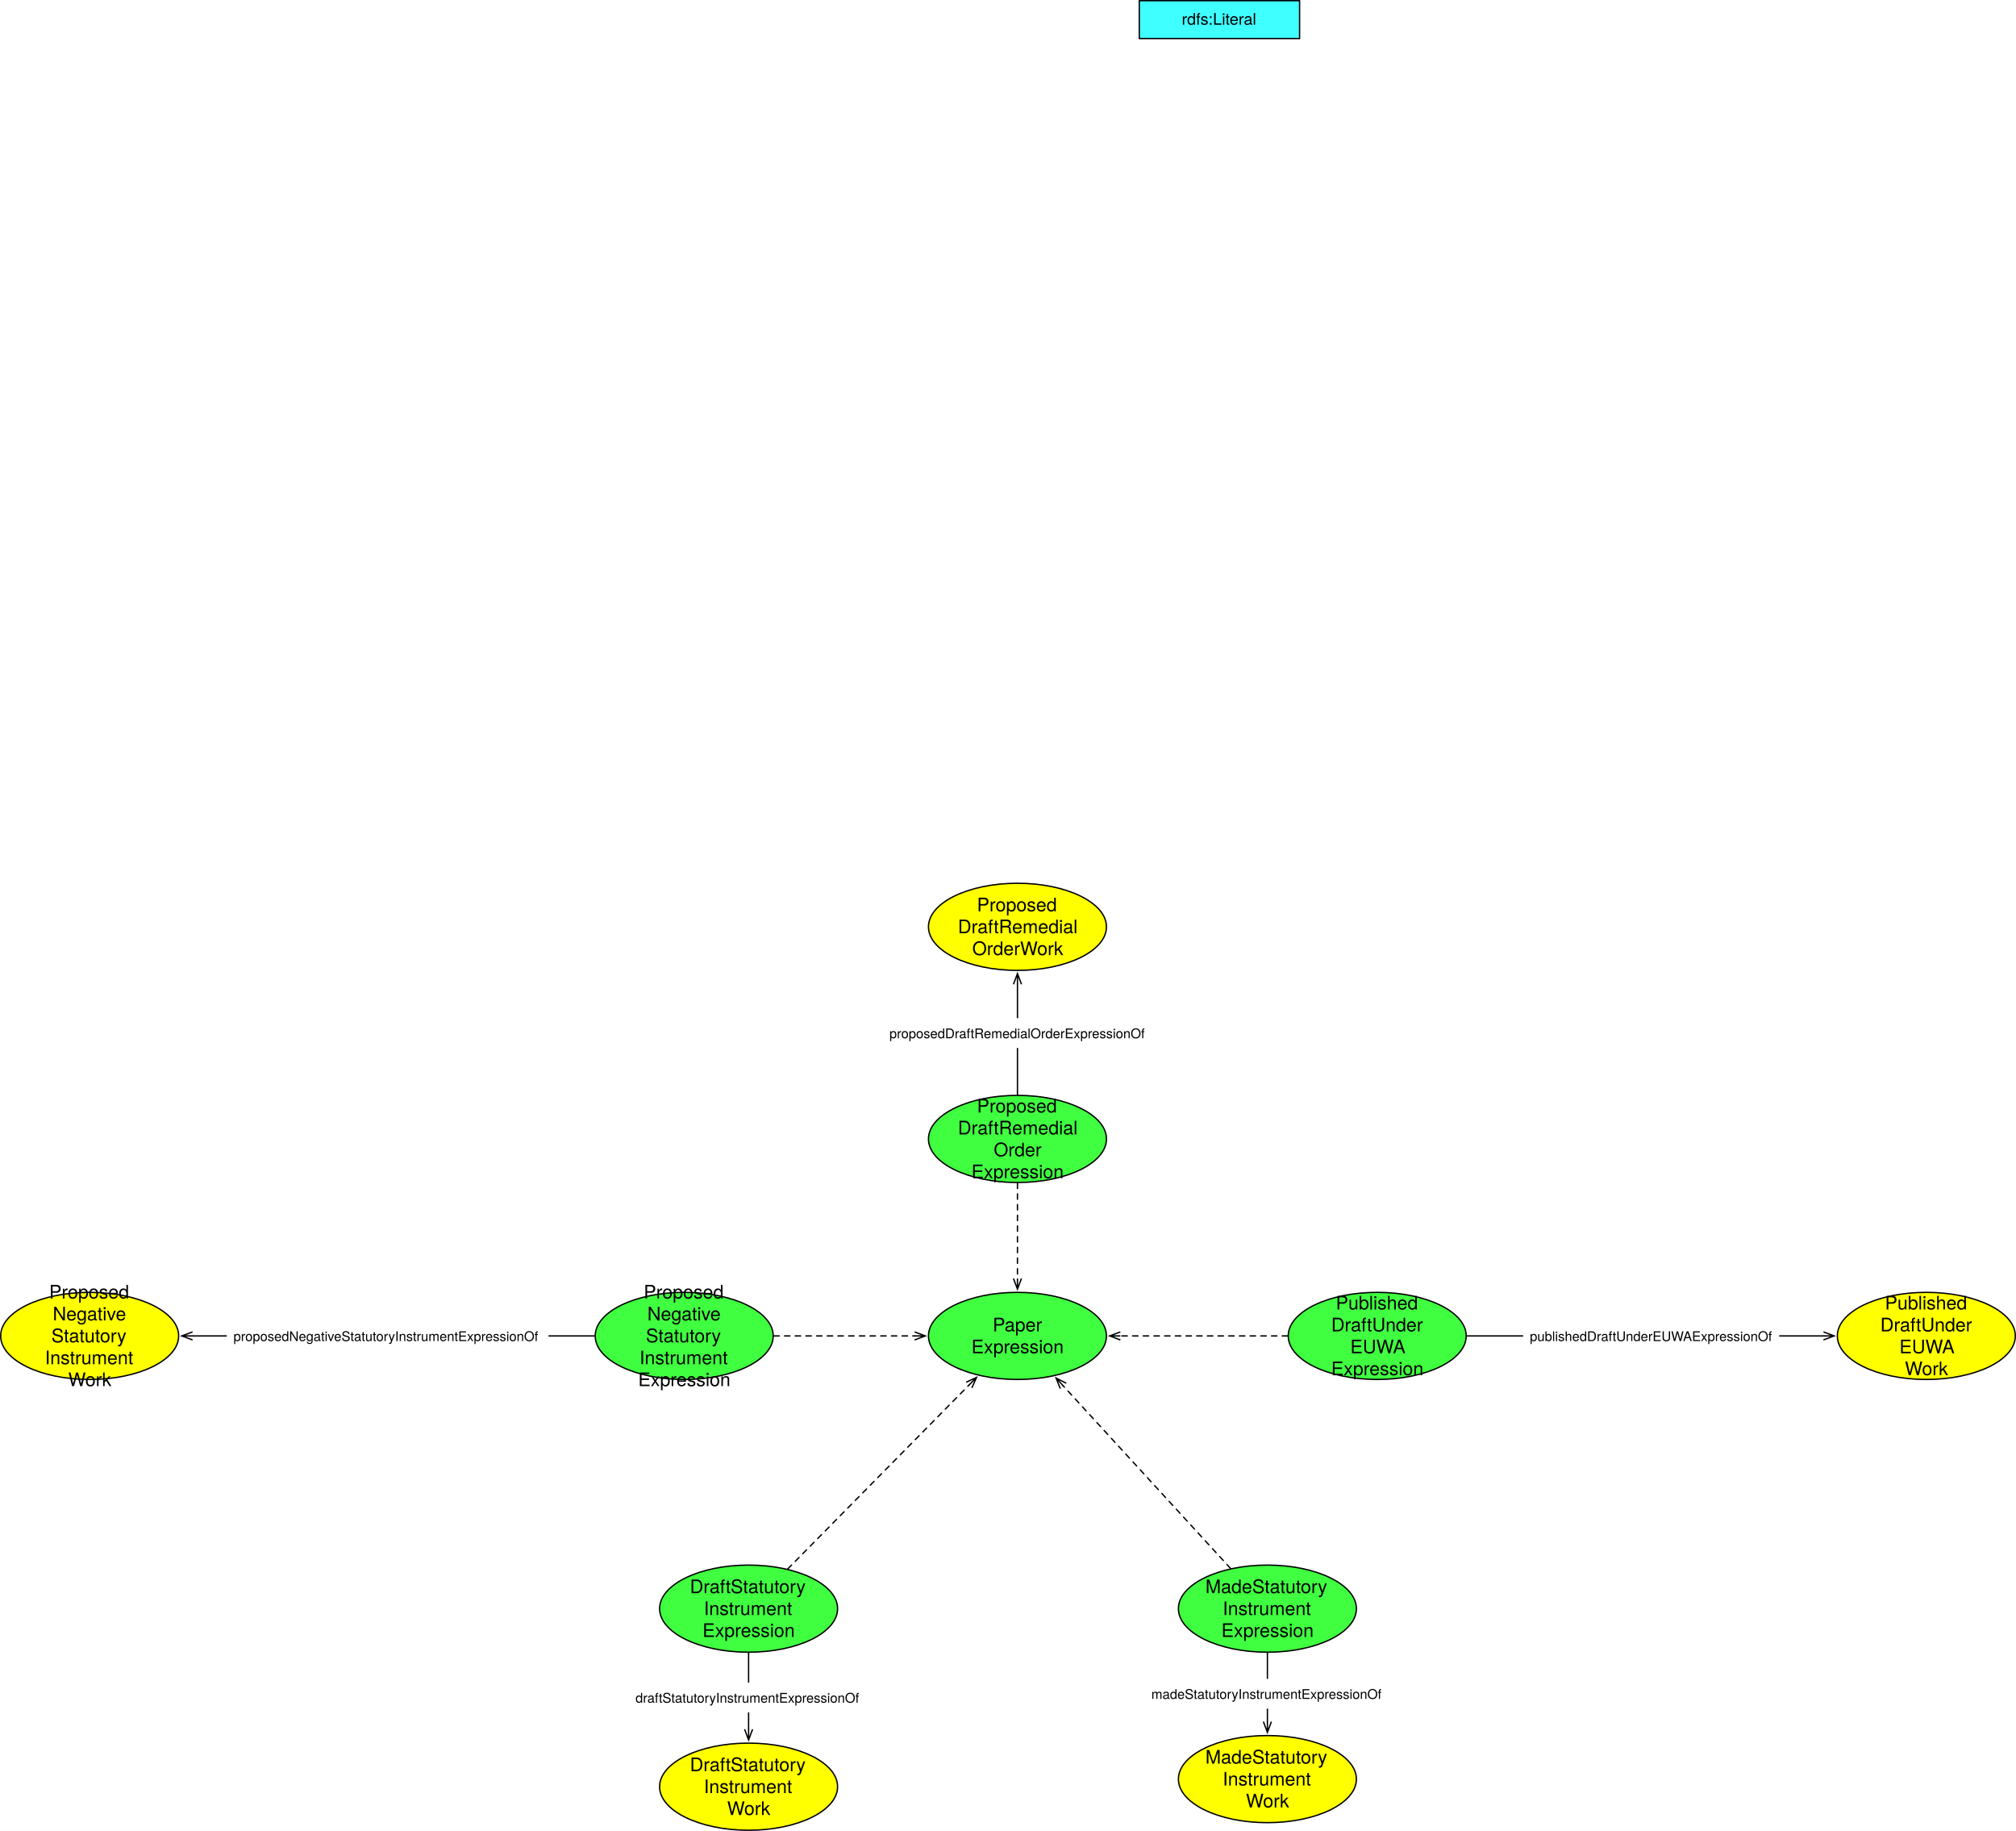
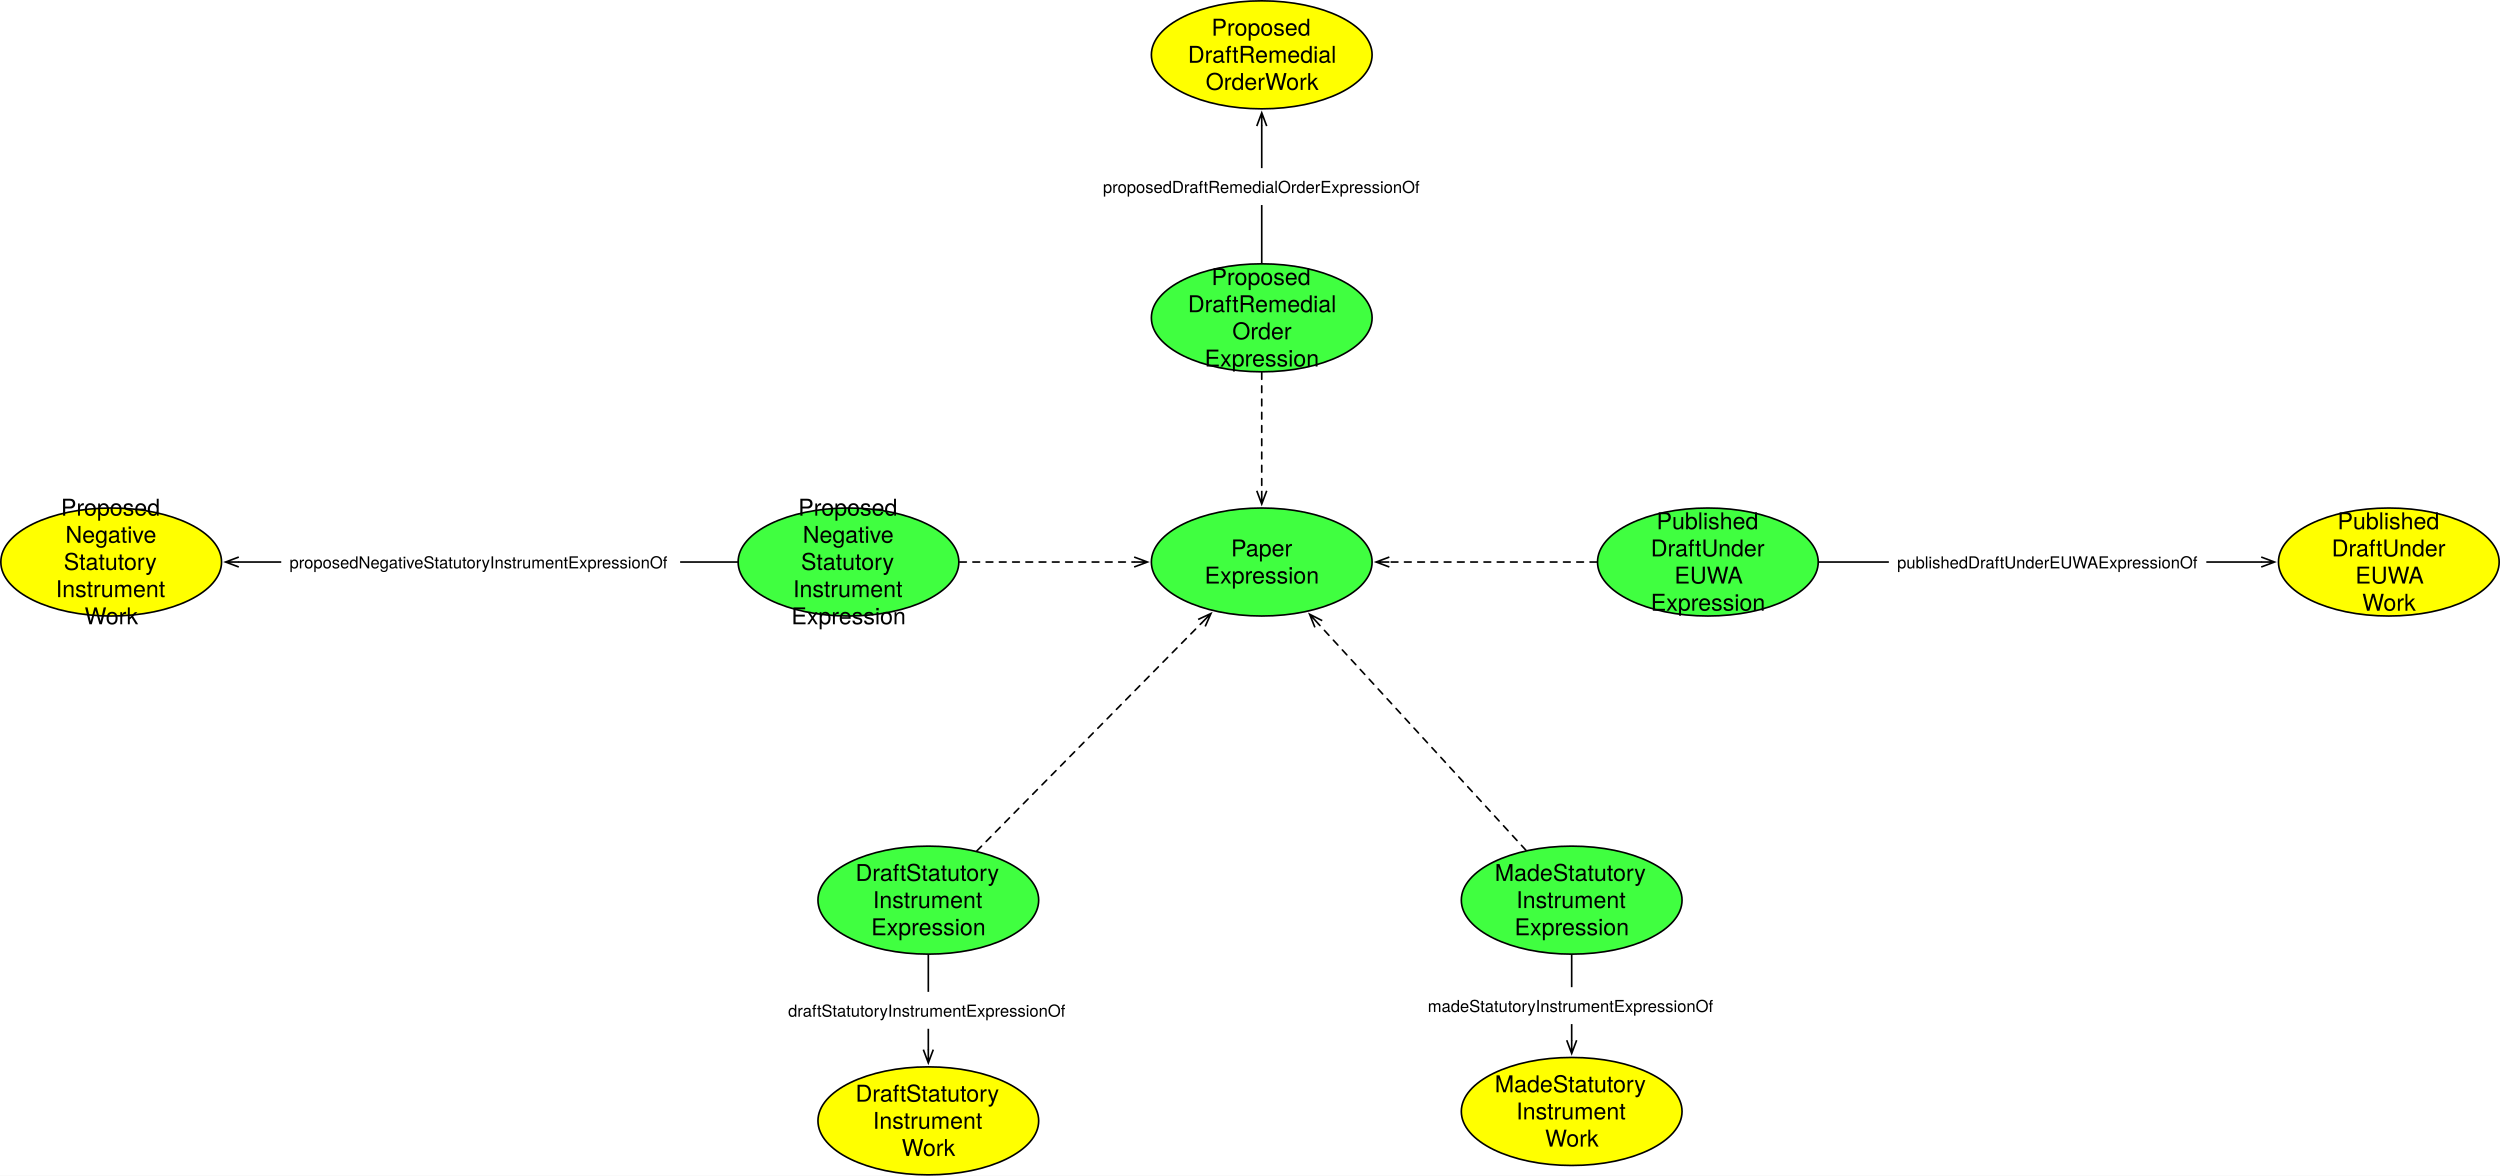
- <svg xmlns="http://www.w3.org/2000/svg" version="1.1" viewBox="798.87 13.673 1509.032 1370.134" width="1509.032" height="1370.134">
+ <svg xmlns="http://www.w3.org/2000/svg" version="1.1" viewBox="798.87 674.146 1509.032 709.661" width="1509.032" height="709.661">
  <defs>
    <marker orient="auto" overflow="visible" markerUnits="strokeWidth" id="StickArrow_Marker" stroke-linejoin="miter" stroke-miterlimit="10" viewBox="-1 -4 10 8" markerWidth="10" markerHeight="8" color="black">
      <g>
        <path d="M 8 0 L 0 0 M 0 -3 L 8 0 L 0 3" fill="none" stroke="currentColor" stroke-width="1" />
      </g>
    </marker>
  </defs>
  <g id="Canvas_1" stroke="none" fill-opacity="1" stroke-opacity="1" stroke-dasharray="none" fill="none">
-     <rect fill="white" x="798.87" y="13.673" width="1509.032" height="1370.134" />
+     <rect fill="white" x="798.87" y="674.146" width="1509.032" height="709.661" />
    <g id="Canvas_1_Layer_1">
      <g id="Graphic_421">
        <ellipse cx="1747.559" cy="1345.039" rx="66.614" ry="32.598" fill="yellow" />
        <ellipse cx="1747.559" cy="1345.039" rx="66.614" ry="32.598" stroke="black" stroke-linecap="round" stroke-linejoin="round" stroke-width="1" />
        <text transform="translate(1699.268 1320.451)" fill="black">
          <tspan font-family="Helvetica Neue" font-size="14" fill="black" x="1.874" y="13">MadeStatutory</tspan>
          <tspan font-family="Helvetica Neue" font-size="14" fill="black" x="14.831" y="29.392">Instrument</tspan>
          <tspan font-family="Helvetica Neue" font-size="14" fill="black" x="32.226" y="45.784">Work</tspan>
        </text>
      </g>
      <g id="Graphic_431">
        <ellipse cx="1359.213" cy="1350.709" rx="66.614" ry="32.598" fill="yellow" />
        <ellipse cx="1359.213" cy="1350.709" rx="66.614" ry="32.598" stroke="black" stroke-linecap="round" stroke-linejoin="round" stroke-width="1" />
        <text transform="translate(1310.921 1326.121)" fill="black">
          <tspan font-family="Helvetica Neue" font-size="14" fill="black" x="4.345" y="13">DraftStatutory</tspan>
          <tspan font-family="Helvetica Neue" font-size="14" fill="black" x="14.831" y="29.392">Instrument</tspan>
          <tspan font-family="Helvetica Neue" font-size="14" fill="black" x="32.226" y="45.784">Work</tspan>
        </text>
      </g>
      <g id="Graphic_435">
        <ellipse cx="865.984" cy="1013.386" rx="66.614" ry="32.598" fill="yellow" />
        <ellipse cx="865.984" cy="1013.386" rx="66.614" ry="32.598" stroke="black" stroke-linecap="round" stroke-linejoin="round" stroke-width="1" />
        <text transform="translate(817.6929 972.4058)" fill="black">
          <tspan font-family="Helvetica Neue" font-size="14" fill="black" x="17.953" y="13">Proposed</tspan>
          <tspan font-family="Helvetica Neue" font-size="14" fill="black" x="20.683" y="29.392">Negative</tspan>
          <tspan font-family="Helvetica Neue" font-size="14" fill="black" x="19.64" y="45.784">Statutory</tspan>
          <tspan font-family="Helvetica Neue" font-size="14" fill="black" x="14.831" y="62.176">Instrument</tspan>
          <tspan font-family="Helvetica Neue" font-size="14" fill="black" x="32.226" y="78.568">Work</tspan>
-         </text>
-       </g>
-       <g id="Graphic_547">
-         <rect x="1651.653" y="14.173" width="120" height="28.346" fill="#40ffff" />
-         <rect x="1651.653" y="14.173" width="120" height="28.346" stroke="black" stroke-linecap="round" stroke-linejoin="round" stroke-width="1" />
-         <text transform="translate(1656.653 21.17846)" fill="black">
-           <tspan font-family="Helvetica Neue" font-size="12" fill="black" x="26.776" y="11">rdfs:Literal</tspan>
        </text>
      </g>
      <g id="Graphic_551">
        <ellipse cx="2240.787" cy="1013.386" rx="66.614" ry="32.598" fill="yellow" />
        <ellipse cx="2240.787" cy="1013.386" rx="66.614" ry="32.598" stroke="black" stroke-linecap="round" stroke-linejoin="round" stroke-width="1" />
        <text transform="translate(2192.496 980.6018)" fill="black">
          <tspan font-family="Helvetica Neue" font-size="14" fill="black" x="17.302" y="13">Published</tspan>
          <tspan font-family="Helvetica Neue" font-size="14" fill="black" x="13.809" y="29.392">DraftUnder</tspan>
          <tspan font-family="Helvetica Neue" font-size="14" fill="black" x="28.11" y="45.784">EUWA</tspan>
          <tspan font-family="Helvetica Neue" font-size="14" fill="black" x="32.226" y="62.176">Work</tspan>
        </text>
      </g>
      <g id="Graphic_567">
        <ellipse cx="1560.472" cy="707.244" rx="66.614" ry="32.598" fill="yellow" />
        <ellipse cx="1560.472" cy="707.244" rx="66.614" ry="32.598" stroke="black" stroke-linecap="round" stroke-linejoin="round" stroke-width="1" />
        <text transform="translate(1512.181 682.6561)" fill="black">
          <tspan font-family="Helvetica Neue" font-size="14" fill="black" x="17.953" y="13">Proposed</tspan>
          <tspan font-family="Helvetica Neue" font-size="14" fill="black" x="3.694" y="29.392">DraftRemedial</tspan>
          <tspan font-family="Helvetica Neue" font-size="14" fill="black" x="14.46" y="45.784">OrderWork</tspan>
        </text>
      </g>
      <g id="Graphic_573">
        <ellipse cx="1311.024" cy="1013.386" rx="66.614" ry="32.598" fill="#40ff40" />
        <ellipse cx="1311.024" cy="1013.386" rx="66.614" ry="32.598" stroke="black" stroke-linecap="round" stroke-linejoin="round" stroke-width="1" />
        <text transform="translate(1262.732 972.4058)" fill="black">
          <tspan font-family="Helvetica Neue" font-size="14" fill="black" x="17.953" y="13">Proposed</tspan>
          <tspan font-family="Helvetica Neue" font-size="14" fill="black" x="20.683" y="29.392">Negative</tspan>
          <tspan font-family="Helvetica Neue" font-size="14" fill="black" x="19.64" y="45.784">Statutory</tspan>
          <tspan font-family="Helvetica Neue" font-size="14" fill="black" x="14.831" y="62.176">Instrument</tspan>
          <tspan font-family="Helvetica Neue" font-size="14" fill="black" x="13.809" y="78.568">Expression</tspan>
        </text>
      </g>
      <g id="Graphic_572">
        <ellipse cx="1829.764" cy="1013.386" rx="66.614" ry="32.598" fill="#40ff40" />
        <ellipse cx="1829.764" cy="1013.386" rx="66.614" ry="32.598" stroke="black" stroke-linecap="round" stroke-linejoin="round" stroke-width="1" />
        <text transform="translate(1781.472 980.6018)" fill="black">
          <tspan font-family="Helvetica Neue" font-size="14" fill="black" x="17.302" y="13">Published</tspan>
          <tspan font-family="Helvetica Neue" font-size="14" fill="black" x="13.809" y="29.392">DraftUnder</tspan>
          <tspan font-family="Helvetica Neue" font-size="14" fill="black" x="28.11" y="45.784">EUWA</tspan>
          <tspan font-family="Helvetica Neue" font-size="14" fill="black" x="13.809" y="62.176">Expression</tspan>
        </text>
      </g>
      <g id="Graphic_571">
        <ellipse cx="1560.472" cy="865.984" rx="66.614" ry="32.598" fill="#40ff40" />
        <ellipse cx="1560.472" cy="865.984" rx="66.614" ry="32.598" stroke="black" stroke-linecap="round" stroke-linejoin="round" stroke-width="1" />
        <text transform="translate(1512.181 833.2003)" fill="black">
          <tspan font-family="Helvetica Neue" font-size="14" fill="black" x="17.953" y="13">Proposed</tspan>
          <tspan font-family="Helvetica Neue" font-size="14" fill="black" x="3.694" y="29.392">DraftRemedial</tspan>
          <tspan font-family="Helvetica Neue" font-size="14" fill="black" x="30.525" y="45.784">Order</tspan>
          <tspan font-family="Helvetica Neue" font-size="14" fill="black" x="13.809" y="62.176">Expression</tspan>
        </text>
      </g>
      <g id="Line_575">
        <line x1="1243.909" y1="1013.386" x2="942.999" y2="1013.386" marker-end="url(#StickArrow_Marker)" stroke="black" stroke-linecap="round" stroke-linejoin="round" stroke-width="1" />
      </g>
      <g id="Graphic_574">
        <rect x="968.627" y="1002.246" width="240.78" height="22.28" fill="white" />
        <text transform="translate(973.6272 1007.246)" fill="black">
          <tspan font-family="Helvetica Neue" font-size="10" fill="black" x="0" y="10">proposedNegativeStatutoryInstrumentExpressionOf</tspan>
        </text>
      </g>
      <g id="Line_577">
        <line x1="1560.472" y1="832.886" x2="1560.472" y2="750.242" marker-end="url(#StickArrow_Marker)" stroke="black" stroke-linecap="round" stroke-linejoin="round" stroke-width="1" />
      </g>
      <g id="Graphic_576">
        <rect x="1459.622" y="775.627" width="201.7" height="22.28" fill="white" />
        <text transform="translate(1464.622 780.627)" fill="black">
          <tspan font-family="Helvetica Neue" font-size="10" fill="black" x="36948222e-20" y="10">proposedDraftRemedialOrderExpressionOf</tspan>
        </text>
      </g>
      <g id="Line_579">
        <line x1="1896.878" y1="1013.386" x2="2163.773" y2="1013.386" marker-end="url(#StickArrow_Marker)" stroke="black" stroke-linecap="round" stroke-linejoin="round" stroke-width="1" />
      </g>
      <g id="Graphic_578">
        <rect x="1939.004" y="1002.246" width="191.63" height="22.28" fill="white" />
        <text transform="translate(1944.004 1007.246)" fill="black">
          <tspan font-family="Helvetica Neue" font-size="10" fill="black" x="5115908e-19" y="10">publishedDraftUnderEUWAExpressionOf</tspan>
        </text>
      </g>
      <g id="Graphic_581">
        <ellipse cx="1359.213" cy="1217.48" rx="66.614" ry="32.598" fill="#40ff40" />
        <ellipse cx="1359.213" cy="1217.48" rx="66.614" ry="32.598" stroke="black" stroke-linecap="round" stroke-linejoin="round" stroke-width="1" />
        <text transform="translate(1310.921 1192.892)" fill="black">
          <tspan font-family="Helvetica Neue" font-size="14" fill="black" x="4.345" y="13">DraftStatutory</tspan>
          <tspan font-family="Helvetica Neue" font-size="14" fill="black" x="14.831" y="29.392">Instrument</tspan>
          <tspan font-family="Helvetica Neue" font-size="14" fill="black" x="13.809" y="45.784">Expression</tspan>
        </text>
      </g>
      <g id="Line_583">
        <line x1="1359.213" y1="1250.579" x2="1359.213" y2="1307.71" marker-end="url(#StickArrow_Marker)" stroke="black" stroke-linecap="round" stroke-linejoin="round" stroke-width="1" />
      </g>
      <g id="Graphic_582">
        <rect x="1269.568" y="1272.844" width="179.29" height="22.28" fill="white" />
        <text transform="translate(1274.568 1277.844)" fill="black">
          <tspan font-family="Helvetica Neue" font-size="10" fill="black" x="4405365e-19" y="10">draftStatutoryInstrumentExpressionOf</tspan>
        </text>
      </g>
      <g id="Graphic_584">
        <ellipse cx="1747.559" cy="1217.48" rx="66.614" ry="32.598" fill="#40ff40" />
        <ellipse cx="1747.559" cy="1217.48" rx="66.614" ry="32.598" stroke="black" stroke-linecap="round" stroke-linejoin="round" stroke-width="1" />
        <text transform="translate(1699.268 1192.892)" fill="black">
          <tspan font-family="Helvetica Neue" font-size="14" fill="black" x="1.874" y="13">MadeStatutory</tspan>
          <tspan font-family="Helvetica Neue" font-size="14" fill="black" x="14.831" y="29.392">Instrument</tspan>
          <tspan font-family="Helvetica Neue" font-size="14" fill="black" x="13.809" y="45.784">Expression</tspan>
        </text>
      </g>
      <g id="Line_586">
        <line x1="1747.559" y1="1250.579" x2="1747.559" y2="1302.041" marker-end="url(#StickArrow_Marker)" stroke="black" stroke-linecap="round" stroke-linejoin="round" stroke-width="1" />
      </g>
      <g id="Graphic_585">
        <rect x="1655.684" y="1270.018" width="183.75" height="22.28" fill="white" />
        <text transform="translate(1660.684 1275.018)" fill="black">
          <tspan font-family="Helvetica Neue" font-size="10" fill="black" x="0" y="10">madeStatutoryInstrumentExpressionOf</tspan>
        </text>
      </g>
      <g id="Graphic_587">
        <ellipse cx="1560.472" cy="1013.386" rx="66.614" ry="32.598" fill="#40ff40" />
        <ellipse cx="1560.472" cy="1013.386" rx="66.614" ry="32.598" stroke="black" stroke-linecap="round" stroke-linejoin="round" stroke-width="1" />
        <text transform="translate(1512.181 996.9938)" fill="black">
          <tspan font-family="Helvetica Neue" font-size="14" fill="black" x="29.755" y="13">Paper</tspan>
          <tspan font-family="Helvetica Neue" font-size="14" fill="black" x="13.809" y="29.392">Expression</tspan>
        </text>
      </g>
      <g id="Line_588">
        <line x1="1560.472" y1="899.083" x2="1560.472" y2="970.387" marker-end="url(#StickArrow_Marker)" stroke="black" stroke-linecap="round" stroke-linejoin="round" stroke-dasharray="4.0,4.0" stroke-width="1" />
      </g>
      <g id="Line_589">
        <line x1="1378.138" y1="1013.386" x2="1483.458" y2="1013.386" marker-end="url(#StickArrow_Marker)" stroke="black" stroke-linecap="round" stroke-linejoin="round" stroke-dasharray="4.0,4.0" stroke-width="1" />
      </g>
      <g id="Line_590">
        <line x1="1762.65" y1="1013.386" x2="1637.487" y2="1013.386" marker-end="url(#StickArrow_Marker)" stroke="black" stroke-linecap="round" stroke-linejoin="round" stroke-dasharray="4.0,4.0" stroke-width="1" />
      </g>
      <g id="Line_591">
        <line x1="1719.949" y1="1187.361" x2="1594.772" y2="1050.803" marker-end="url(#StickArrow_Marker)" stroke="black" stroke-linecap="round" stroke-linejoin="round" stroke-dasharray="4.0,4.0" stroke-width="1" />
      </g>
      <g id="Line_592">
        <line x1="1388.523" y1="1187.757" x2="1524.211" y2="1050.158" marker-end="url(#StickArrow_Marker)" stroke="black" stroke-linecap="round" stroke-linejoin="round" stroke-dasharray="4.0,4.0" stroke-width="1" />
      </g>
    </g>
  </g>
</svg>
